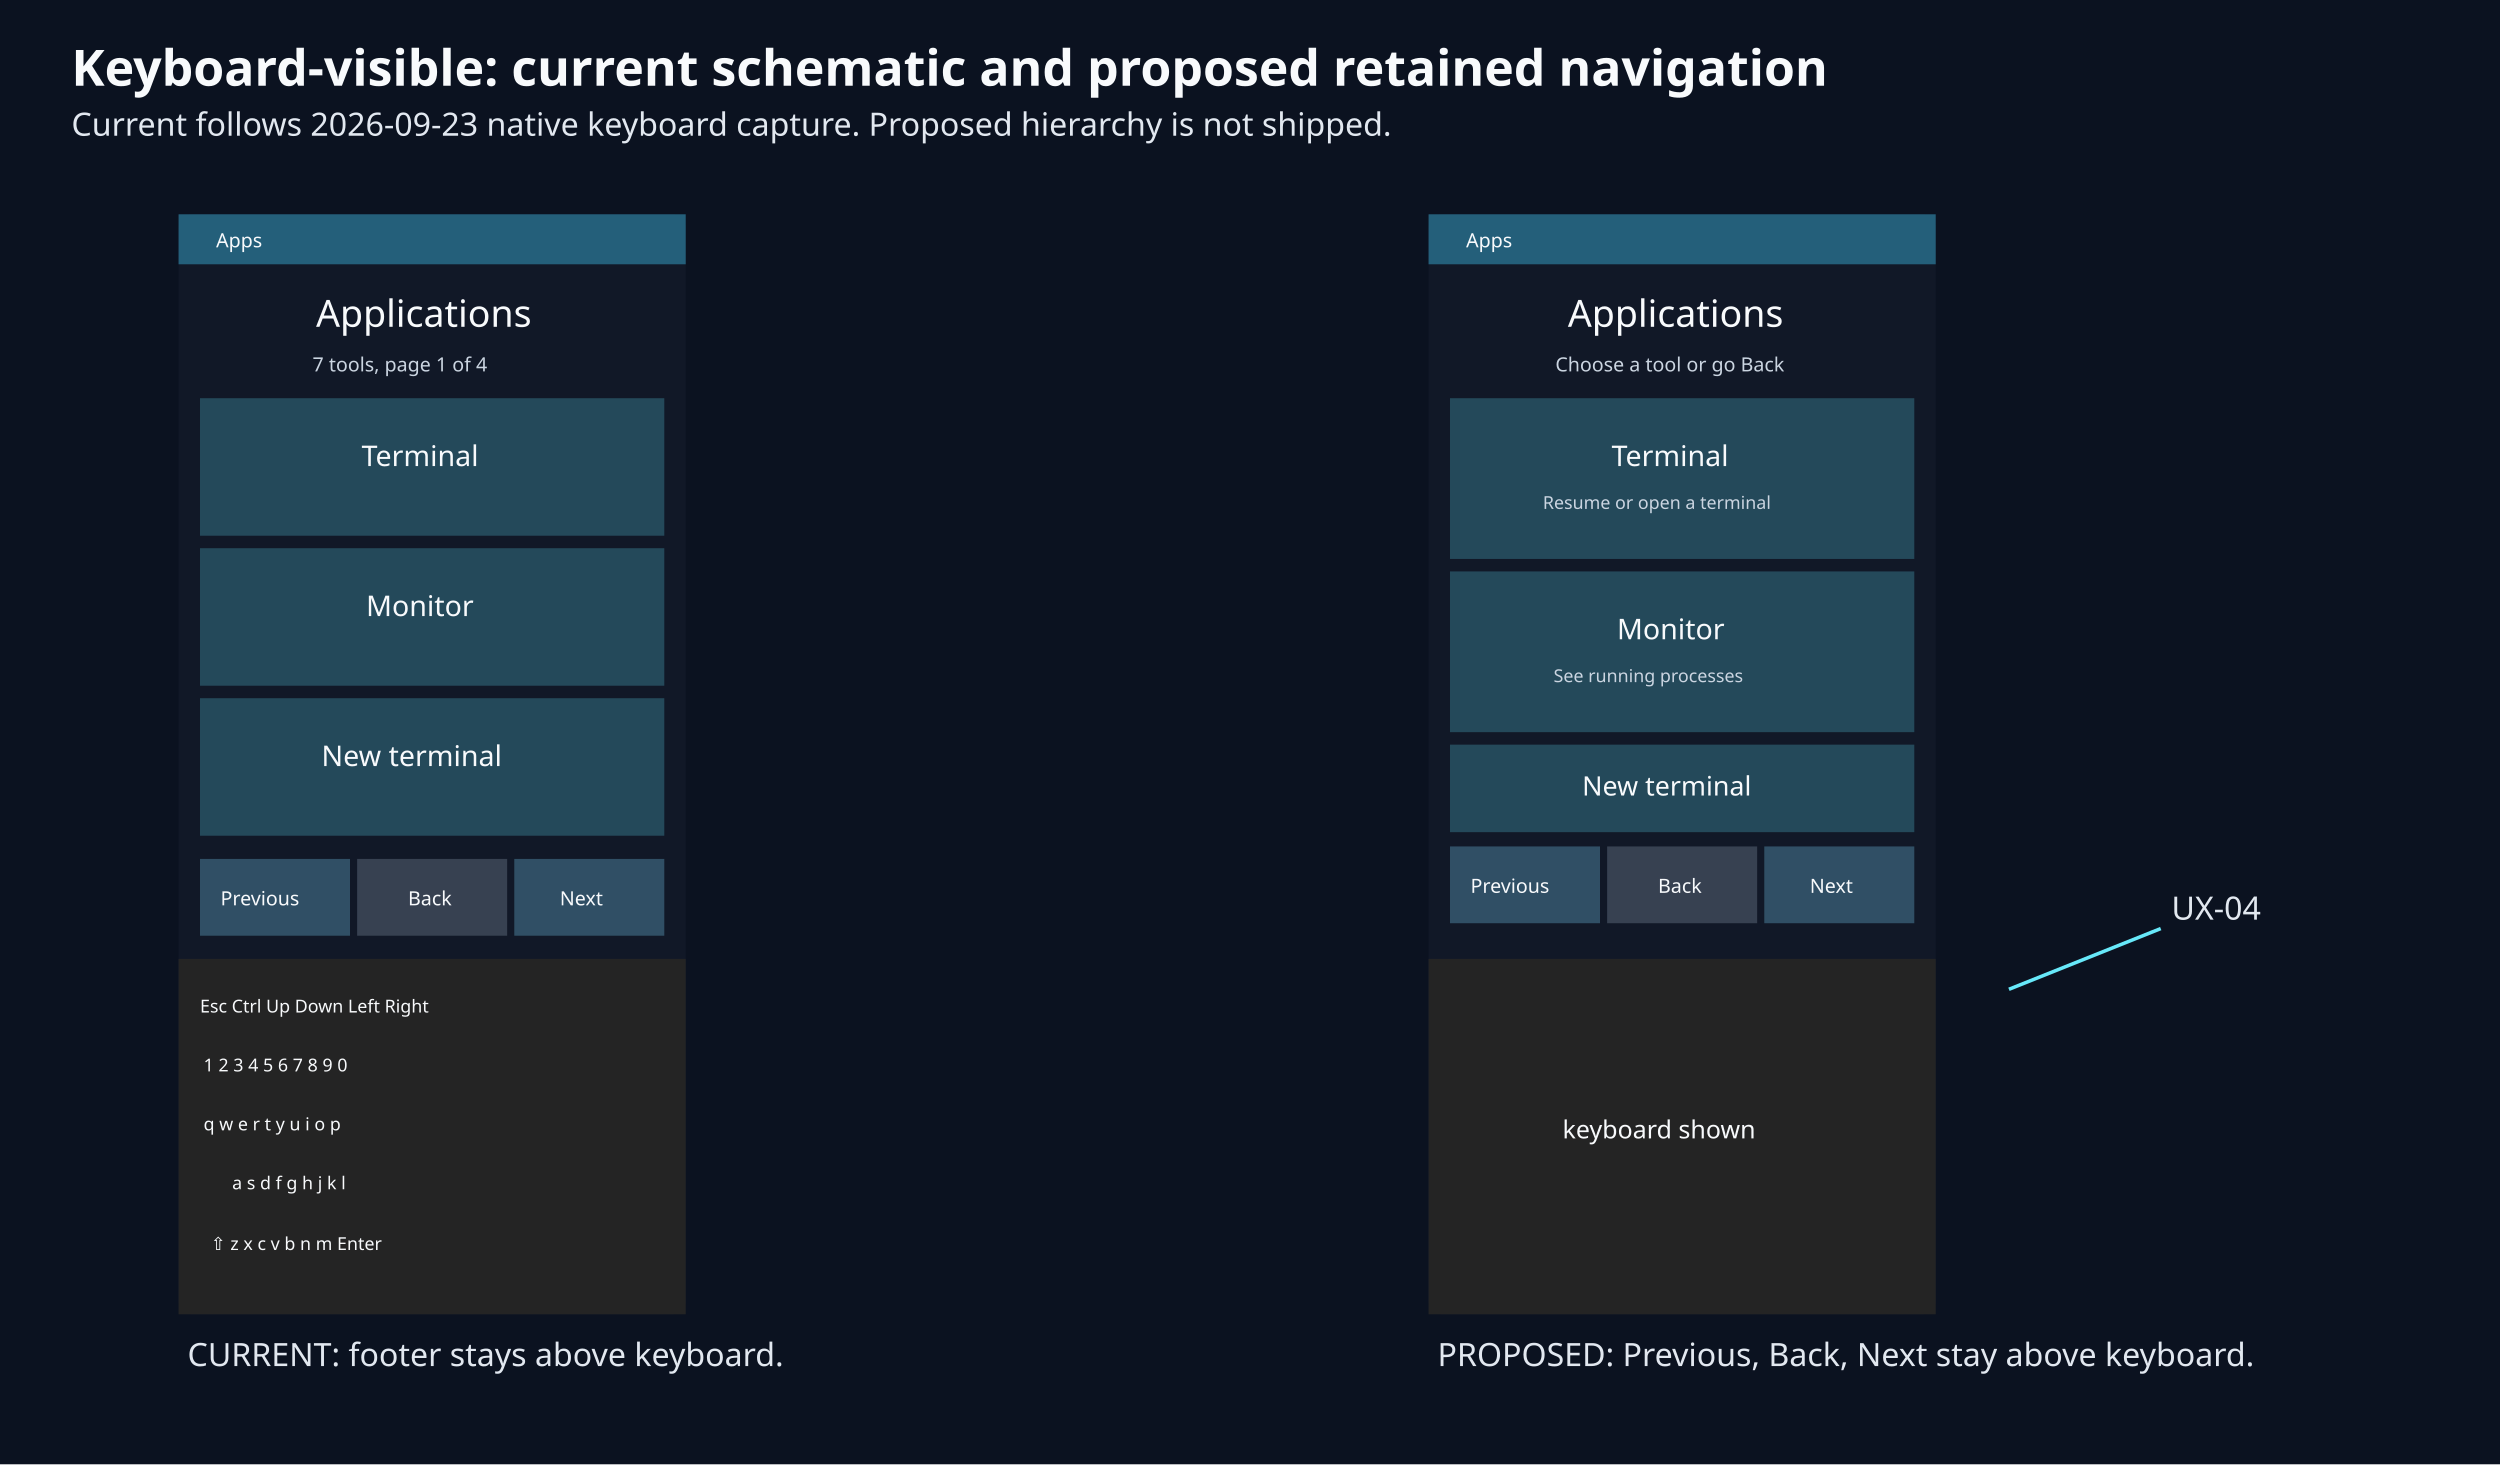
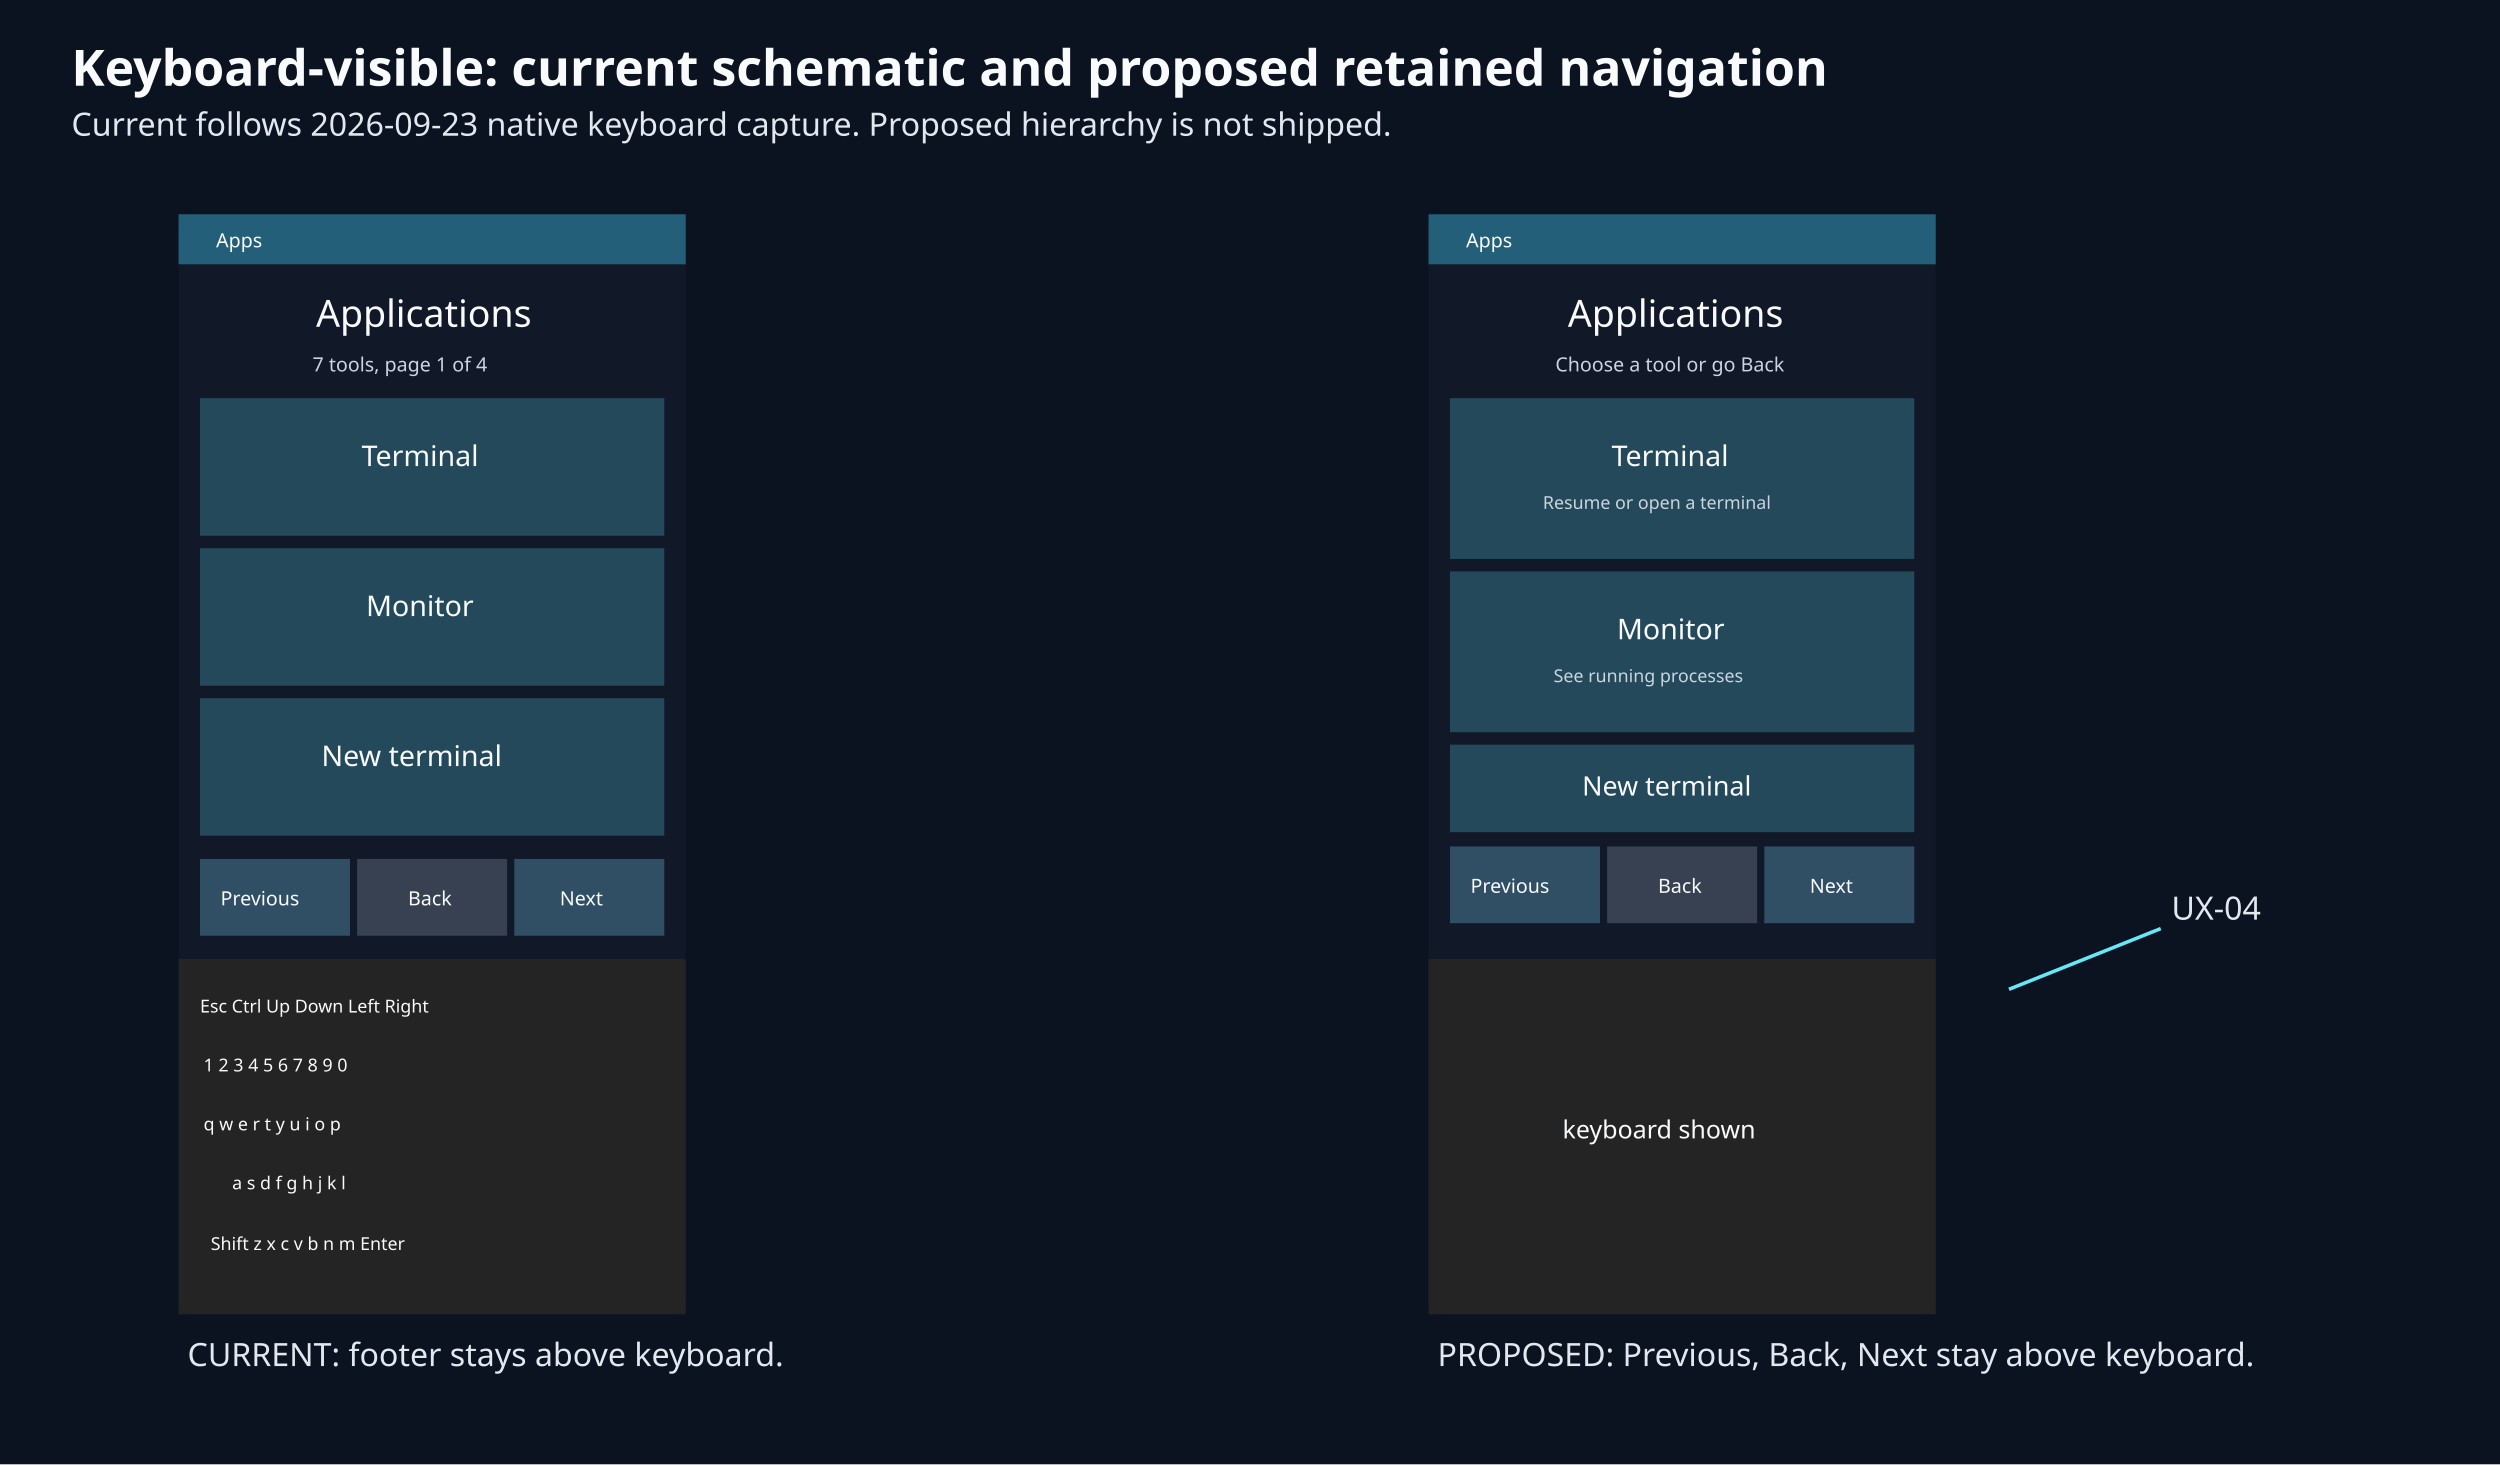
<svg xmlns="http://www.w3.org/2000/svg" width="1400" height="820" viewBox="0 0 1400 820" role="img" aria-labelledby="title desc">
  <style>.bg{fill:#111827}.bar{fill:#245f7a}.card{fill:#24495a}.key{fill:#242424}.white{fill:#f8fafc}.muted{fill:#cbd5e1}.note{fill:#e2e8f0;font:18px sans-serif}.head{fill:#f8fafc;font:700 28px sans-serif}.label{fill:#f8fafc;font:22px sans-serif}.small{fill:#cbd5e1;font:16px sans-serif}.line{stroke:#67e8f9;stroke-width:2;fill:none}</style>
  <rect width="1400" height="820" fill="#0b1220" />
  <text x="40" y="48" class="head">Keyboard-visible: current schematic and proposed retained navigation</text>
  <text x="40" y="76" class="note">Current follows 2026-09-23 native keyboard capture. Proposed hierarchy is not shipped.</text>
  <g transform="translate(100 120) scale(.5)">
    <rect width="568" height="1232" rx="16" class="bg" />
    <rect width="568" height="56" class="bar" />
    <text x="42" y="37" class="label">Apps</text>
    <text x="154" y="126" class="white" style="font:42px sans-serif">Applications</text>
    <text x="150" y="176" class="muted" style="font:22px sans-serif">7 tools, page 1 of 4</text>
    <rect x="24" y="206" width="520" height="154" class="card" />
    <rect x="24" y="374" width="520" height="154" class="card" />
    <rect x="24" y="542" width="520" height="154" class="card" />
    <text x="205" y="282" class="white" style="font:32px sans-serif">Terminal</text>
    <text x="210" y="450" class="white" style="font:32px sans-serif">Monitor</text>
    <text x="160" y="618" class="white" style="font:32px sans-serif">New terminal</text>
    <rect x="24" y="722" width="168" height="86" fill="#304f65" />
    <rect x="200" y="722" width="168" height="86" fill="#374151" />
    <rect x="376" y="722" width="168" height="86" fill="#304f65" />
    <text x="47" y="774" class="label">Previous</text>
    <text x="257" y="774" class="label">Back</text>
    <text x="427" y="774" class="label">Next</text>
    <rect x="0" y="834" width="568" height="398" class="key" />
    <g class="white" style="font:20px sans-serif">
      <text x="24" y="894">Esc   Ctrl   Up   Down   Left   Right</text>
      <text x="28" y="960">1  2  3  4  5  6  7  8  9  0</text>
      <text x="28" y="1026">q  w  e  r  t  y  u  i  o  p</text>
      <text x="60" y="1092">a  s  d  f  g  h  j  k  l</text>
-       <text x="36" y="1160">⇧  z  x  c  v  b  n  m     Enter</text>
+       <text x="36" y="1160">Shift  z  x  c  v  b  n  m     Enter</text>
    </g>
  </g>
  <text x="105" y="765" class="note">CURRENT: footer stays above keyboard.</text>
  <g transform="translate(800 120) scale(.5)">
    <rect width="568" height="1232" rx="16" class="bg" />
    <rect width="568" height="56" class="bar" />
    <text x="42" y="37" class="label">Apps</text>
    <text x="156" y="126" class="white" style="font:42px sans-serif">Applications</text>
    <text x="142" y="176" class="muted" style="font:22px sans-serif">Choose a tool or go Back</text>
    <rect x="24" y="206" width="520" height="180" class="card" />
    <text x="205" y="282" class="white" style="font:32px sans-serif">Terminal</text>
    <text x="128" y="330" class="muted" style="font:20px sans-serif">Resume or open a terminal</text>
    <rect x="24" y="400" width="520" height="180" class="card" />
    <text x="211" y="476" class="white" style="font:32px sans-serif">Monitor</text>
    <text x="140" y="524" class="muted" style="font:20px sans-serif">See running processes</text>
    <rect x="24" y="594" width="520" height="98" class="card" />
    <text x="172" y="651" class="white" style="font:30px sans-serif">New terminal</text>
    <rect x="24" y="708" width="168" height="86" fill="#304f65" />
    <rect x="200" y="708" width="168" height="86" fill="#374151" />
    <rect x="376" y="708" width="168" height="86" fill="#304f65" />
    <text x="47" y="760" class="label">Previous</text>
    <text x="257" y="760" class="label">Back</text>
    <text x="427" y="760" class="label">Next</text>
    <rect x="0" y="834" width="568" height="398" class="key" />
    <text x="150" y="1035" class="white" style="font:28px sans-serif">keyboard shown</text>
  </g>
  <text x="805" y="765" class="note">PROPOSED: Previous, Back, Next stay above keyboard.</text>
  <path d="M1125 554 L1210 520" class="line" />
  <text x="1216" y="515" class="note">UX-04</text>
</svg>
